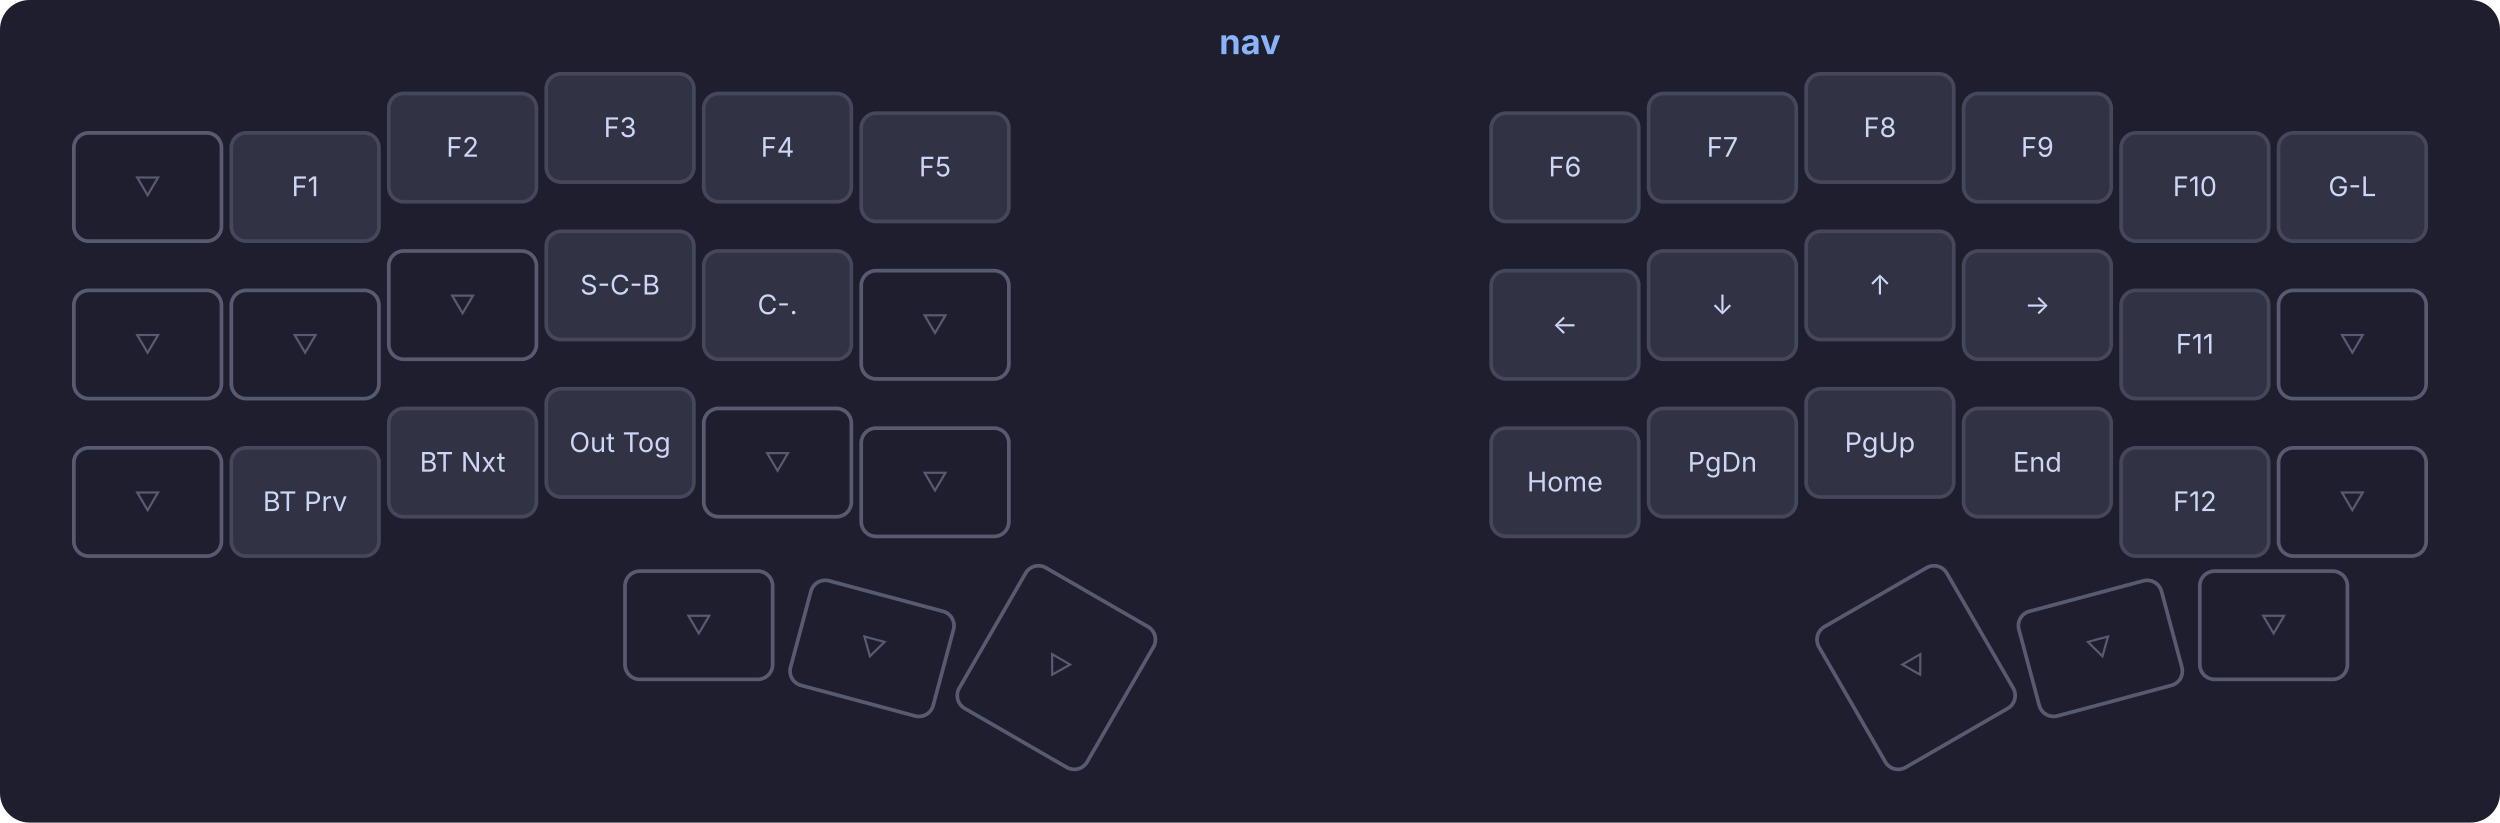
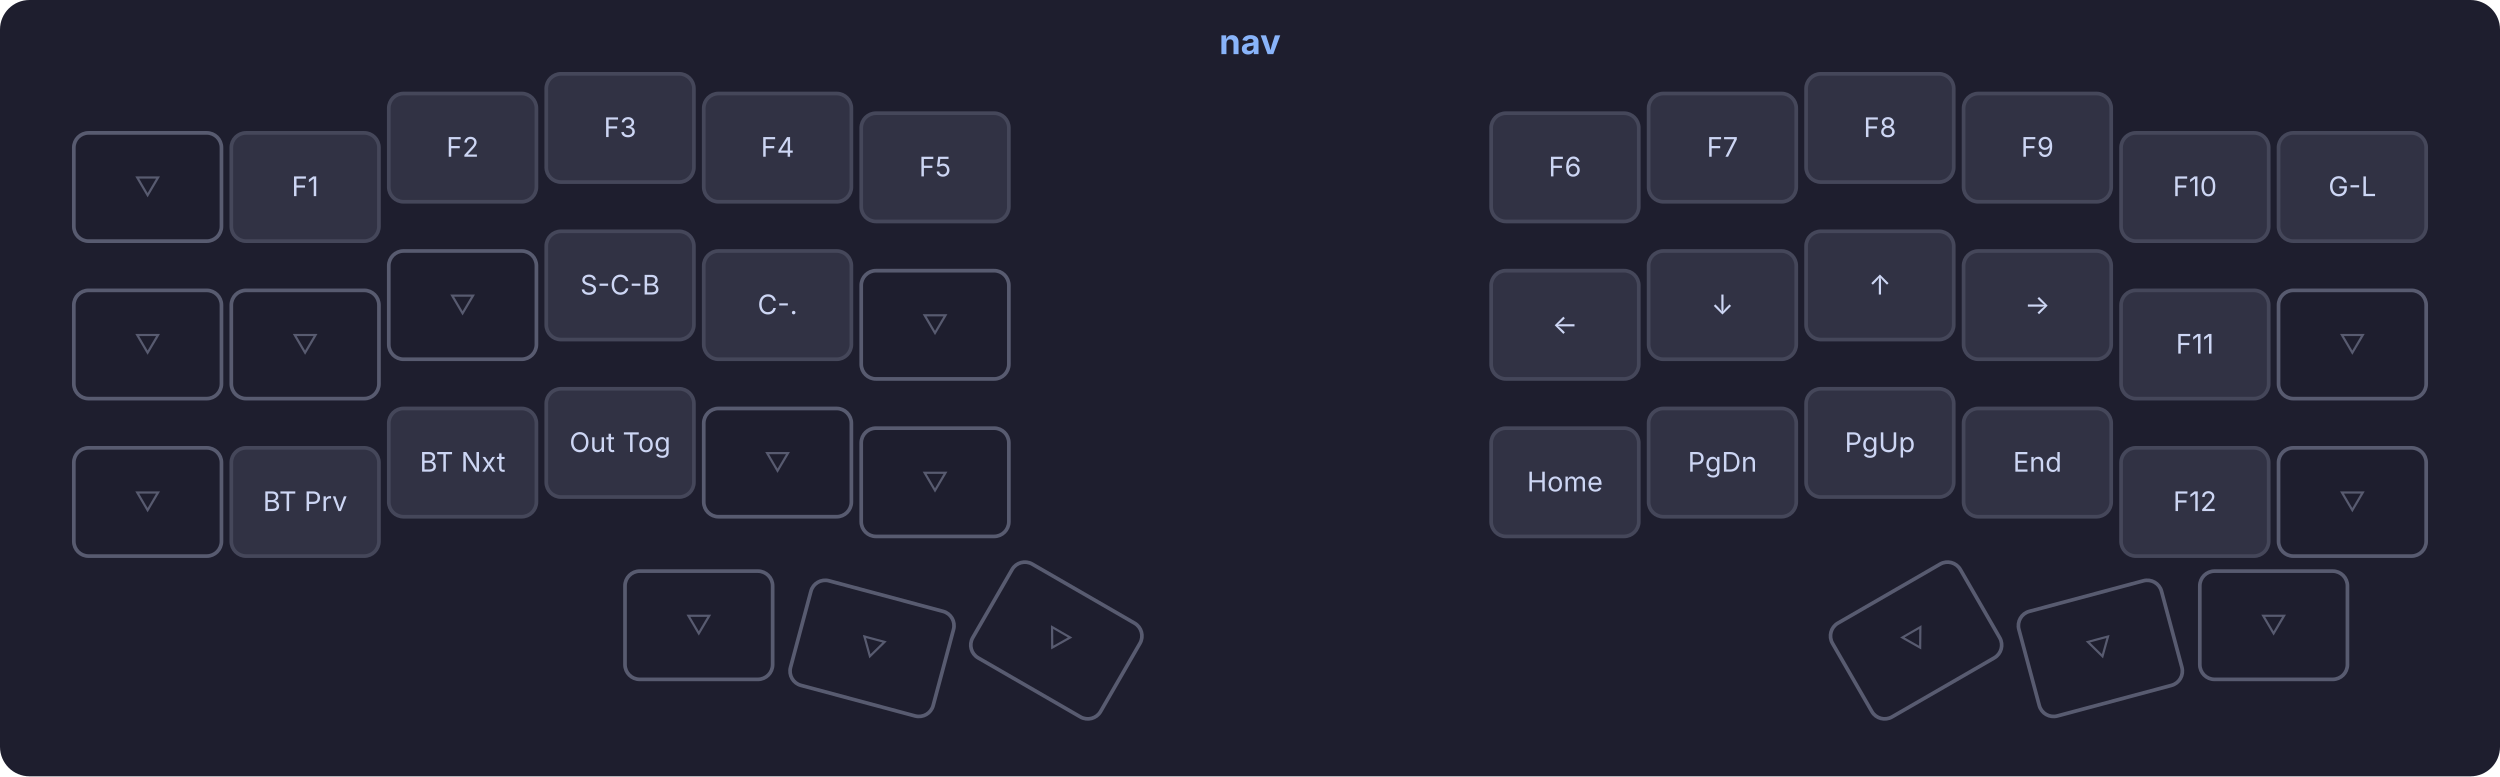
- <svg xmlns="http://www.w3.org/2000/svg" viewBox="-30.0 -30.0 1016.0 334.3">
-   <rect x="-30.0" y="-30.0" width="1016.0" height="334.3" fill="#1e1e2e" rx="12" />
+ <svg xmlns="http://www.w3.org/2000/svg" viewBox="-30.0 -30.0 1016.0 315.5">
+   <rect x="-30.0" y="-30.0" width="1016.0" height="315.5" fill="#1e1e2e" rx="12" />
  <text x="478.0" y="-8" text-anchor="middle" fill="#89b4fa" font-size="14px" font-weight="bold" font-family="Inter, SF Pro Text, Segoe UI, system-ui, sans-serif">nav</text>
  <g>
    <rect x="0.0" y="24.0" width="60.0" height="44.0" rx="6" fill="#1e1e2e" stroke="#585b70" stroke-width="1.5" />
    <text x="30.0" y="49.7" text-anchor="middle" fill="#585b70" font-size="11px" font-family="Inter, SF Pro Text, Segoe UI, system-ui, sans-serif">▽</text>
  </g>
  <g>
    <rect x="64.0" y="24.0" width="60.0" height="44.0" rx="6" fill="#313244" stroke="#45475a" stroke-width="1.5" />
    <text x="94.0" y="49.7" text-anchor="middle" fill="#cdd6f4" font-size="11px" font-family="Inter, SF Pro Text, Segoe UI, system-ui, sans-serif">F1</text>
  </g>
  <g>
    <rect x="128.0" y="8.0" width="60.0" height="44.0" rx="6" fill="#313244" stroke="#45475a" stroke-width="1.5" />
    <text x="158.0" y="33.7" text-anchor="middle" fill="#cdd6f4" font-size="11px" font-family="Inter, SF Pro Text, Segoe UI, system-ui, sans-serif">F2</text>
  </g>
  <g>
    <rect x="192.0" y="0.0" width="60.0" height="44.0" rx="6" fill="#313244" stroke="#45475a" stroke-width="1.5" />
    <text x="222.0" y="25.7" text-anchor="middle" fill="#cdd6f4" font-size="11px" font-family="Inter, SF Pro Text, Segoe UI, system-ui, sans-serif">F3</text>
  </g>
  <g>
    <rect x="256.0" y="8.0" width="60.0" height="44.0" rx="6" fill="#313244" stroke="#45475a" stroke-width="1.5" />
    <text x="286.0" y="33.7" text-anchor="middle" fill="#cdd6f4" font-size="11px" font-family="Inter, SF Pro Text, Segoe UI, system-ui, sans-serif">F4</text>
  </g>
  <g>
    <rect x="320.0" y="16.0" width="60.0" height="44.0" rx="6" fill="#313244" stroke="#45475a" stroke-width="1.5" />
    <text x="350.0" y="41.7" text-anchor="middle" fill="#cdd6f4" font-size="11px" font-family="Inter, SF Pro Text, Segoe UI, system-ui, sans-serif">F5</text>
  </g>
  <g>
    <rect x="576.0" y="16.0" width="60.0" height="44.0" rx="6" fill="#313244" stroke="#45475a" stroke-width="1.5" />
    <text x="606.0" y="41.7" text-anchor="middle" fill="#cdd6f4" font-size="11px" font-family="Inter, SF Pro Text, Segoe UI, system-ui, sans-serif">F6</text>
  </g>
  <g>
    <rect x="640.0" y="8.0" width="60.0" height="44.0" rx="6" fill="#313244" stroke="#45475a" stroke-width="1.5" />
    <text x="670.0" y="33.7" text-anchor="middle" fill="#cdd6f4" font-size="11px" font-family="Inter, SF Pro Text, Segoe UI, system-ui, sans-serif">F7</text>
  </g>
  <g>
    <rect x="704.0" y="0.0" width="60.0" height="44.0" rx="6" fill="#313244" stroke="#45475a" stroke-width="1.5" />
    <text x="734.0" y="25.7" text-anchor="middle" fill="#cdd6f4" font-size="11px" font-family="Inter, SF Pro Text, Segoe UI, system-ui, sans-serif">F8</text>
  </g>
  <g>
    <rect x="768.0" y="8.0" width="60.0" height="44.0" rx="6" fill="#313244" stroke="#45475a" stroke-width="1.5" />
    <text x="798.0" y="33.7" text-anchor="middle" fill="#cdd6f4" font-size="11px" font-family="Inter, SF Pro Text, Segoe UI, system-ui, sans-serif">F9</text>
  </g>
  <g>
    <rect x="832.0" y="24.0" width="60.0" height="44.0" rx="6" fill="#313244" stroke="#45475a" stroke-width="1.5" />
    <text x="862.0" y="49.7" text-anchor="middle" fill="#cdd6f4" font-size="11px" font-family="Inter, SF Pro Text, Segoe UI, system-ui, sans-serif">F10</text>
  </g>
  <g>
    <rect x="896.0" y="24.0" width="60.0" height="44.0" rx="6" fill="#313244" stroke="#45475a" stroke-width="1.5" />
    <text x="926.0" y="49.7" text-anchor="middle" fill="#cdd6f4" font-size="11px" font-family="Inter, SF Pro Text, Segoe UI, system-ui, sans-serif">G-L</text>
  </g>
  <g>
    <rect x="0.0" y="88.0" width="60.0" height="44.0" rx="6" fill="#1e1e2e" stroke="#585b70" stroke-width="1.5" />
    <text x="30.0" y="113.7" text-anchor="middle" fill="#585b70" font-size="11px" font-family="Inter, SF Pro Text, Segoe UI, system-ui, sans-serif">▽</text>
  </g>
  <g>
    <rect x="64.0" y="88.0" width="60.0" height="44.0" rx="6" fill="#1e1e2e" stroke="#585b70" stroke-width="1.5" />
    <text x="94.0" y="113.7" text-anchor="middle" fill="#585b70" font-size="11px" font-family="Inter, SF Pro Text, Segoe UI, system-ui, sans-serif">▽</text>
  </g>
  <g>
    <rect x="128.0" y="72.0" width="60.0" height="44.0" rx="6" fill="#1e1e2e" stroke="#585b70" stroke-width="1.5" />
    <text x="158.0" y="97.7" text-anchor="middle" fill="#585b70" font-size="11px" font-family="Inter, SF Pro Text, Segoe UI, system-ui, sans-serif">▽</text>
  </g>
  <g>
    <rect x="192.0" y="64.0" width="60.0" height="44.0" rx="6" fill="#313244" stroke="#45475a" stroke-width="1.5" />
    <text x="222.0" y="89.7" text-anchor="middle" fill="#cdd6f4" font-size="11px" font-family="Inter, SF Pro Text, Segoe UI, system-ui, sans-serif">S-C-B</text>
  </g>
  <g>
    <rect x="256.0" y="72.0" width="60.0" height="44.0" rx="6" fill="#313244" stroke="#45475a" stroke-width="1.5" />
    <text x="286.0" y="97.7" text-anchor="middle" fill="#cdd6f4" font-size="11px" font-family="Inter, SF Pro Text, Segoe UI, system-ui, sans-serif">C-.</text>
  </g>
  <g>
    <rect x="320.0" y="80.0" width="60.0" height="44.0" rx="6" fill="#1e1e2e" stroke="#585b70" stroke-width="1.5" />
    <text x="350.0" y="105.7" text-anchor="middle" fill="#585b70" font-size="11px" font-family="Inter, SF Pro Text, Segoe UI, system-ui, sans-serif">▽</text>
  </g>
  <g>
    <rect x="576.0" y="80.0" width="60.0" height="44.0" rx="6" fill="#313244" stroke="#45475a" stroke-width="1.5" />
    <text x="606.0" y="105.7" text-anchor="middle" fill="#cdd6f4" font-size="11px" font-family="Inter, SF Pro Text, Segoe UI, system-ui, sans-serif">←</text>
  </g>
  <g>
    <rect x="640.0" y="72.0" width="60.0" height="44.0" rx="6" fill="#313244" stroke="#45475a" stroke-width="1.5" />
    <text x="670.0" y="97.7" text-anchor="middle" fill="#cdd6f4" font-size="11px" font-family="Inter, SF Pro Text, Segoe UI, system-ui, sans-serif">↓</text>
  </g>
  <g>
    <rect x="704.0" y="64.0" width="60.0" height="44.0" rx="6" fill="#313244" stroke="#45475a" stroke-width="1.5" />
    <text x="734.0" y="89.7" text-anchor="middle" fill="#cdd6f4" font-size="11px" font-family="Inter, SF Pro Text, Segoe UI, system-ui, sans-serif">↑</text>
  </g>
  <g>
    <rect x="768.0" y="72.0" width="60.0" height="44.0" rx="6" fill="#313244" stroke="#45475a" stroke-width="1.5" />
    <text x="798.0" y="97.7" text-anchor="middle" fill="#cdd6f4" font-size="11px" font-family="Inter, SF Pro Text, Segoe UI, system-ui, sans-serif">→</text>
  </g>
  <g>
    <rect x="832.0" y="88.0" width="60.0" height="44.0" rx="6" fill="#313244" stroke="#45475a" stroke-width="1.5" />
    <text x="862.0" y="113.7" text-anchor="middle" fill="#cdd6f4" font-size="11px" font-family="Inter, SF Pro Text, Segoe UI, system-ui, sans-serif">F11</text>
  </g>
  <g>
    <rect x="896.0" y="88.0" width="60.0" height="44.0" rx="6" fill="#1e1e2e" stroke="#585b70" stroke-width="1.5" />
    <text x="926.0" y="113.7" text-anchor="middle" fill="#585b70" font-size="11px" font-family="Inter, SF Pro Text, Segoe UI, system-ui, sans-serif">▽</text>
  </g>
  <g>
    <rect x="0.0" y="152.0" width="60.0" height="44.0" rx="6" fill="#1e1e2e" stroke="#585b70" stroke-width="1.5" />
    <text x="30.0" y="177.7" text-anchor="middle" fill="#585b70" font-size="11px" font-family="Inter, SF Pro Text, Segoe UI, system-ui, sans-serif">▽</text>
  </g>
  <g>
    <rect x="64.0" y="152.0" width="60.0" height="44.0" rx="6" fill="#313244" stroke="#45475a" stroke-width="1.5" />
    <text x="94.0" y="177.7" text-anchor="middle" fill="#cdd6f4" font-size="11px" font-family="Inter, SF Pro Text, Segoe UI, system-ui, sans-serif">BT Prv</text>
  </g>
  <g>
    <rect x="128.0" y="136.0" width="60.0" height="44.0" rx="6" fill="#313244" stroke="#45475a" stroke-width="1.5" />
    <text x="158.0" y="161.7" text-anchor="middle" fill="#cdd6f4" font-size="11px" font-family="Inter, SF Pro Text, Segoe UI, system-ui, sans-serif">BT Nxt</text>
  </g>
  <g>
    <rect x="192.0" y="128.0" width="60.0" height="44.0" rx="6" fill="#313244" stroke="#45475a" stroke-width="1.5" />
    <text x="222.0" y="153.7" text-anchor="middle" fill="#cdd6f4" font-size="11px" font-family="Inter, SF Pro Text, Segoe UI, system-ui, sans-serif">Out Tog</text>
  </g>
  <g>
    <rect x="256.0" y="136.0" width="60.0" height="44.0" rx="6" fill="#1e1e2e" stroke="#585b70" stroke-width="1.5" />
    <text x="286.0" y="161.7" text-anchor="middle" fill="#585b70" font-size="11px" font-family="Inter, SF Pro Text, Segoe UI, system-ui, sans-serif">▽</text>
  </g>
  <g>
    <rect x="320.0" y="144.0" width="60.0" height="44.0" rx="6" fill="#1e1e2e" stroke="#585b70" stroke-width="1.5" />
    <text x="350.0" y="169.7" text-anchor="middle" fill="#585b70" font-size="11px" font-family="Inter, SF Pro Text, Segoe UI, system-ui, sans-serif">▽</text>
  </g>
  <g>
    <rect x="576.0" y="144.0" width="60.0" height="44.0" rx="6" fill="#313244" stroke="#45475a" stroke-width="1.5" />
    <text x="606.0" y="169.7" text-anchor="middle" fill="#cdd6f4" font-size="11px" font-family="Inter, SF Pro Text, Segoe UI, system-ui, sans-serif">Home</text>
  </g>
  <g>
    <rect x="640.0" y="136.0" width="60.0" height="44.0" rx="6" fill="#313244" stroke="#45475a" stroke-width="1.5" />
    <text x="670.0" y="161.7" text-anchor="middle" fill="#cdd6f4" font-size="11px" font-family="Inter, SF Pro Text, Segoe UI, system-ui, sans-serif">PgDn</text>
  </g>
  <g>
    <rect x="704.0" y="128.0" width="60.0" height="44.0" rx="6" fill="#313244" stroke="#45475a" stroke-width="1.5" />
    <text x="734.0" y="153.7" text-anchor="middle" fill="#cdd6f4" font-size="11px" font-family="Inter, SF Pro Text, Segoe UI, system-ui, sans-serif">PgUp</text>
  </g>
  <g>
    <rect x="768.0" y="136.0" width="60.0" height="44.0" rx="6" fill="#313244" stroke="#45475a" stroke-width="1.5" />
    <text x="798.0" y="161.7" text-anchor="middle" fill="#cdd6f4" font-size="11px" font-family="Inter, SF Pro Text, Segoe UI, system-ui, sans-serif">End</text>
  </g>
  <g>
    <rect x="832.0" y="152.0" width="60.0" height="44.0" rx="6" fill="#313244" stroke="#45475a" stroke-width="1.5" />
    <text x="862.0" y="177.7" text-anchor="middle" fill="#cdd6f4" font-size="11px" font-family="Inter, SF Pro Text, Segoe UI, system-ui, sans-serif">F12</text>
  </g>
  <g>
    <rect x="896.0" y="152.0" width="60.0" height="44.0" rx="6" fill="#1e1e2e" stroke="#585b70" stroke-width="1.5" />
    <text x="926.0" y="177.7" text-anchor="middle" fill="#585b70" font-size="11px" font-family="Inter, SF Pro Text, Segoe UI, system-ui, sans-serif">▽</text>
  </g>
  <g>
    <rect x="224.0" y="202.1" width="60.0" height="44.0" rx="6" fill="#1e1e2e" stroke="#585b70" stroke-width="1.5" />
    <text x="254.0" y="227.8" text-anchor="middle" fill="#585b70" font-size="11px" font-family="Inter, SF Pro Text, Segoe UI, system-ui, sans-serif">▽</text>
  </g>
  <g transform="rotate(15.0 324.4 233.5)">
    <rect x="294.4" y="211.5" width="60.0" height="44.0" rx="6" fill="#1e1e2e" stroke="#585b70" stroke-width="1.5" />
    <text x="324.4" y="237.2" text-anchor="middle" fill="#585b70" font-size="11px" font-family="Inter, SF Pro Text, Segoe UI, system-ui, sans-serif">▽</text>
  </g>
-   <g transform="rotate(30.0 399.3 241.3)">
-     <rect x="369.3" y="208.3" width="60.0" height="66.0" rx="6" fill="#1e1e2e" stroke="#585b70" stroke-width="1.5" />
-     <text x="399.3" y="245.0" text-anchor="middle" fill="#585b70" font-size="11px" font-family="Inter, SF Pro Text, Segoe UI, system-ui, sans-serif">▽</text>
+   <g transform="rotate(30.0 399.3 230.3)">
+     <rect x="369.3" y="208.3" width="60.0" height="44.0" rx="6" fill="#1e1e2e" stroke="#585b70" stroke-width="1.5" />
+     <text x="399.3" y="234.0" text-anchor="middle" fill="#585b70" font-size="11px" font-family="Inter, SF Pro Text, Segoe UI, system-ui, sans-serif">▽</text>
  </g>
-   <g transform="rotate(-30.0 748.7 241.3)">
-     <rect x="718.7" y="208.3" width="60.0" height="66.0" rx="6" fill="#1e1e2e" stroke="#585b70" stroke-width="1.5" />
-     <text x="748.7" y="245.0" text-anchor="middle" fill="#585b70" font-size="11px" font-family="Inter, SF Pro Text, Segoe UI, system-ui, sans-serif">▽</text>
+   <g transform="rotate(-30.0 748.7 230.3)">
+     <rect x="718.7" y="208.3" width="60.0" height="44.0" rx="6" fill="#1e1e2e" stroke="#585b70" stroke-width="1.5" />
+     <text x="748.7" y="234.0" text-anchor="middle" fill="#585b70" font-size="11px" font-family="Inter, SF Pro Text, Segoe UI, system-ui, sans-serif">▽</text>
  </g>
  <g transform="rotate(-15.0 823.6 233.5)">
    <rect x="793.6" y="211.5" width="60.0" height="44.0" rx="6" fill="#1e1e2e" stroke="#585b70" stroke-width="1.5" />
    <text x="823.6" y="237.2" text-anchor="middle" fill="#585b70" font-size="11px" font-family="Inter, SF Pro Text, Segoe UI, system-ui, sans-serif">▽</text>
  </g>
  <g>
    <rect x="864.0" y="202.1" width="60.0" height="44.0" rx="6" fill="#1e1e2e" stroke="#585b70" stroke-width="1.5" />
    <text x="894.0" y="227.8" text-anchor="middle" fill="#585b70" font-size="11px" font-family="Inter, SF Pro Text, Segoe UI, system-ui, sans-serif">▽</text>
  </g>
</svg>
